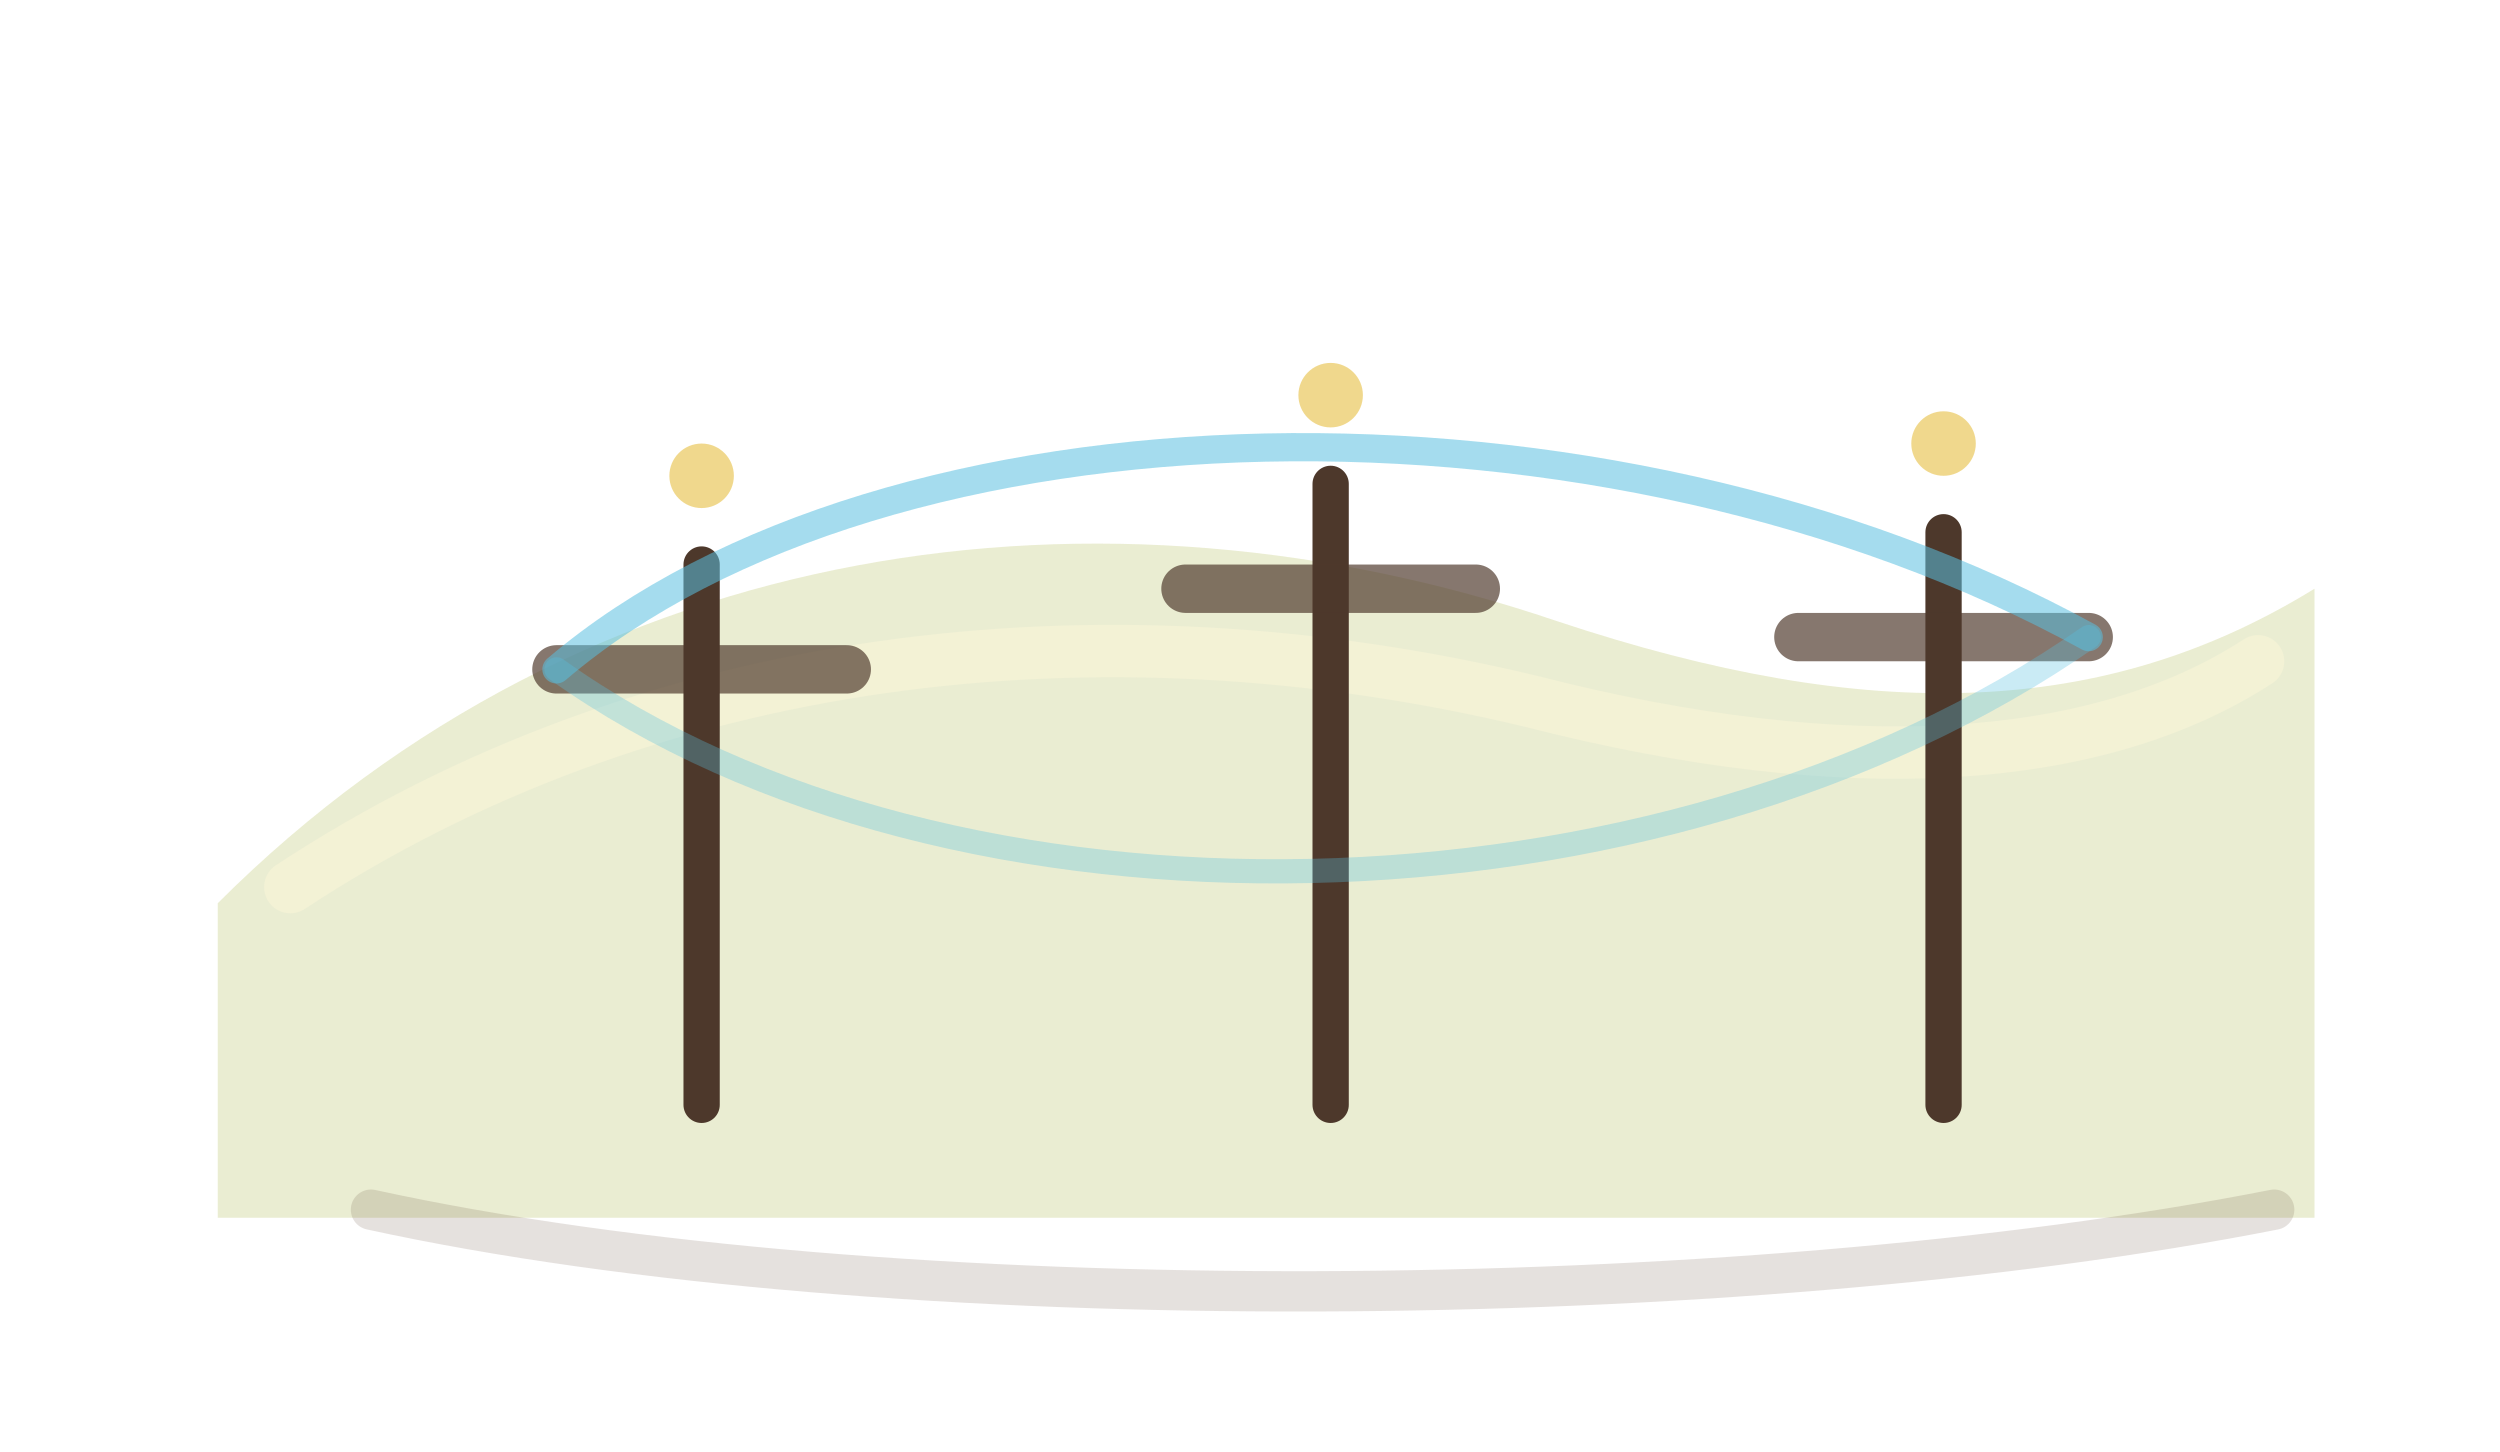
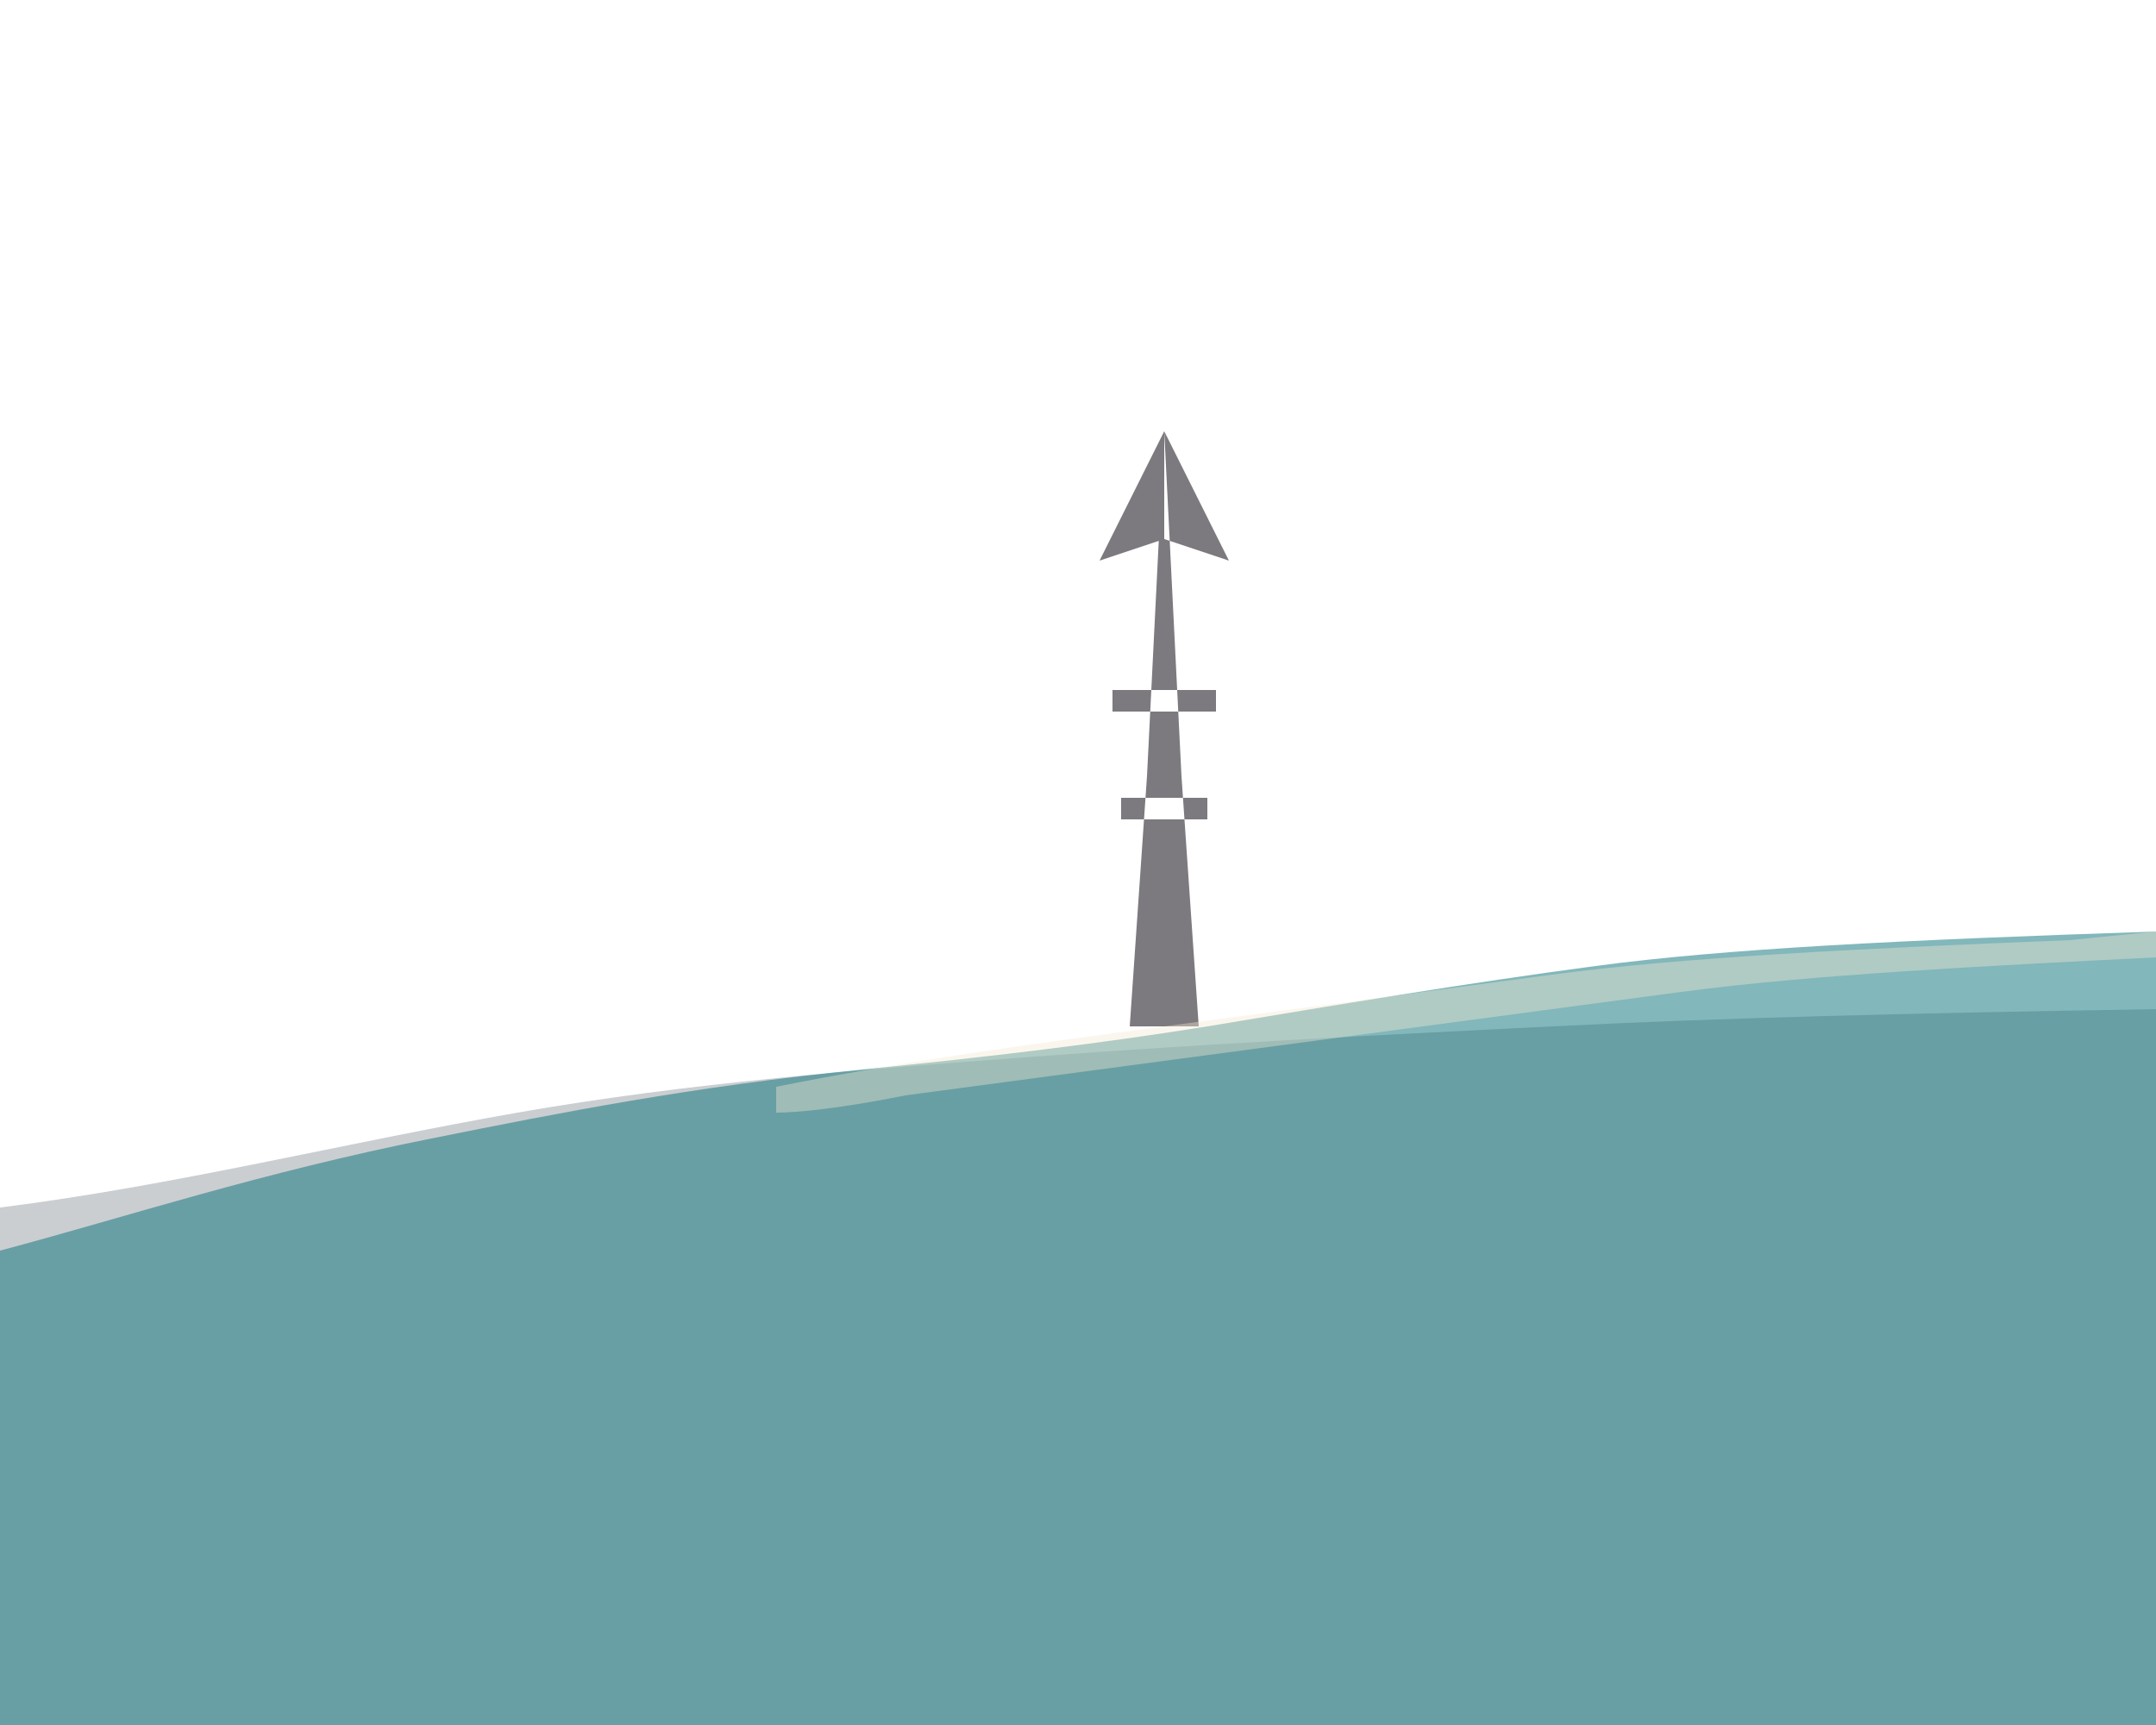
- <svg xmlns="http://www.w3.org/2000/svg" width="620" height="360" viewBox="0 0 620 360">
-   <path d="M54 224 C146 132 274 116 386 154 C464 180 522 178 574 146 L574 302 L54 302Z" fill="#d7dca8" opacity=".52" />
-   <path d="M72 220 C160 162 272 148 380 174 C458 194 520 190 560 164" fill="none" stroke="#fff8d9" stroke-width="13" stroke-linecap="round" opacity=".42" />
-   <g stroke="#4d382b" stroke-width="9" stroke-linecap="round">
-     <path d="M174 140 V274" />
-     <path d="M330 120 V274" />
-     <path d="M482 132 V274" />
-   </g>
-   <g stroke="#4d382b" stroke-width="12" stroke-linecap="round" opacity=".68">
-     <path d="M138 166 H210" />
-     <path d="M294 146 H366" />
-     <path d="M446 158 H518" />
-   </g>
-   <path d="M138 166 C220 96 398 92 518 158" fill="none" stroke="#58bfe0" stroke-width="7" stroke-linecap="round" opacity=".54" />
-   <path d="M138 166 C236 236 412 232 518 158" fill="none" stroke="#58bfe0" stroke-width="6" stroke-linecap="round" opacity=".32" />
-   <g fill="#eac85d" opacity=".70">
-     <circle cx="174" cy="118" r="8" />
-     <circle cx="330" cy="98" r="8" />
-     <circle cx="482" cy="110" r="8" />
-   </g>
-   <path d="M92 300 C220 328 432 326 564 300" fill="none" stroke="#5b3f2f" stroke-width="10" stroke-linecap="round" opacity=".16" />
+ <svg xmlns="http://www.w3.org/2000/svg" width="500" height="400" viewBox="0 0 500 400">
+   <path d="M 0 400 L 0 280 C 40 275 80 265 120 258 C 160 251 200 248 240 245 C 280 242 320 240 360 238 C 400 236 440 235 500 234 L 500 400 Z" fill="#10202d" opacity="0.22" />
+   <path d="M 0 400 L 0 290 C 30 282 60 272 100 264 C 130 258 160 252 200 248 C 230 245 255 242 280 238 C 310 233 340 228 370 224 C 400 220 440 218 500 216 L 500 400 Z" fill="#067078" opacity="0.50" />
+   <path d="M 278 238 L 274 180 L 272 140 L 270 100 L 268 140 L 266 180 L 262 238 Z M 270 100 L 255 130 L 270 125 Z M 270 100 L 285 130 L 270 125 Z M 258 160 L 282 160 L 282 165 L 258 165 Z M 260 185 L 280 185 L 280 190 L 260 190 Z" fill="#2B2730" opacity="0.62" />
+   <path d="M 180 252 C 210 246 240 242 270 238 C 300 234 330 230 360 226 C 390 222 430 220 480 218 L 500 216 L 500 222 C 460 224 420 226 390 230 C 360 234 330 238 300 242 C 270 246 240 250 210 254 C 195 257 185 258 180 258 Z" fill="#F5E8D3" opacity="0.40" />
</svg>
